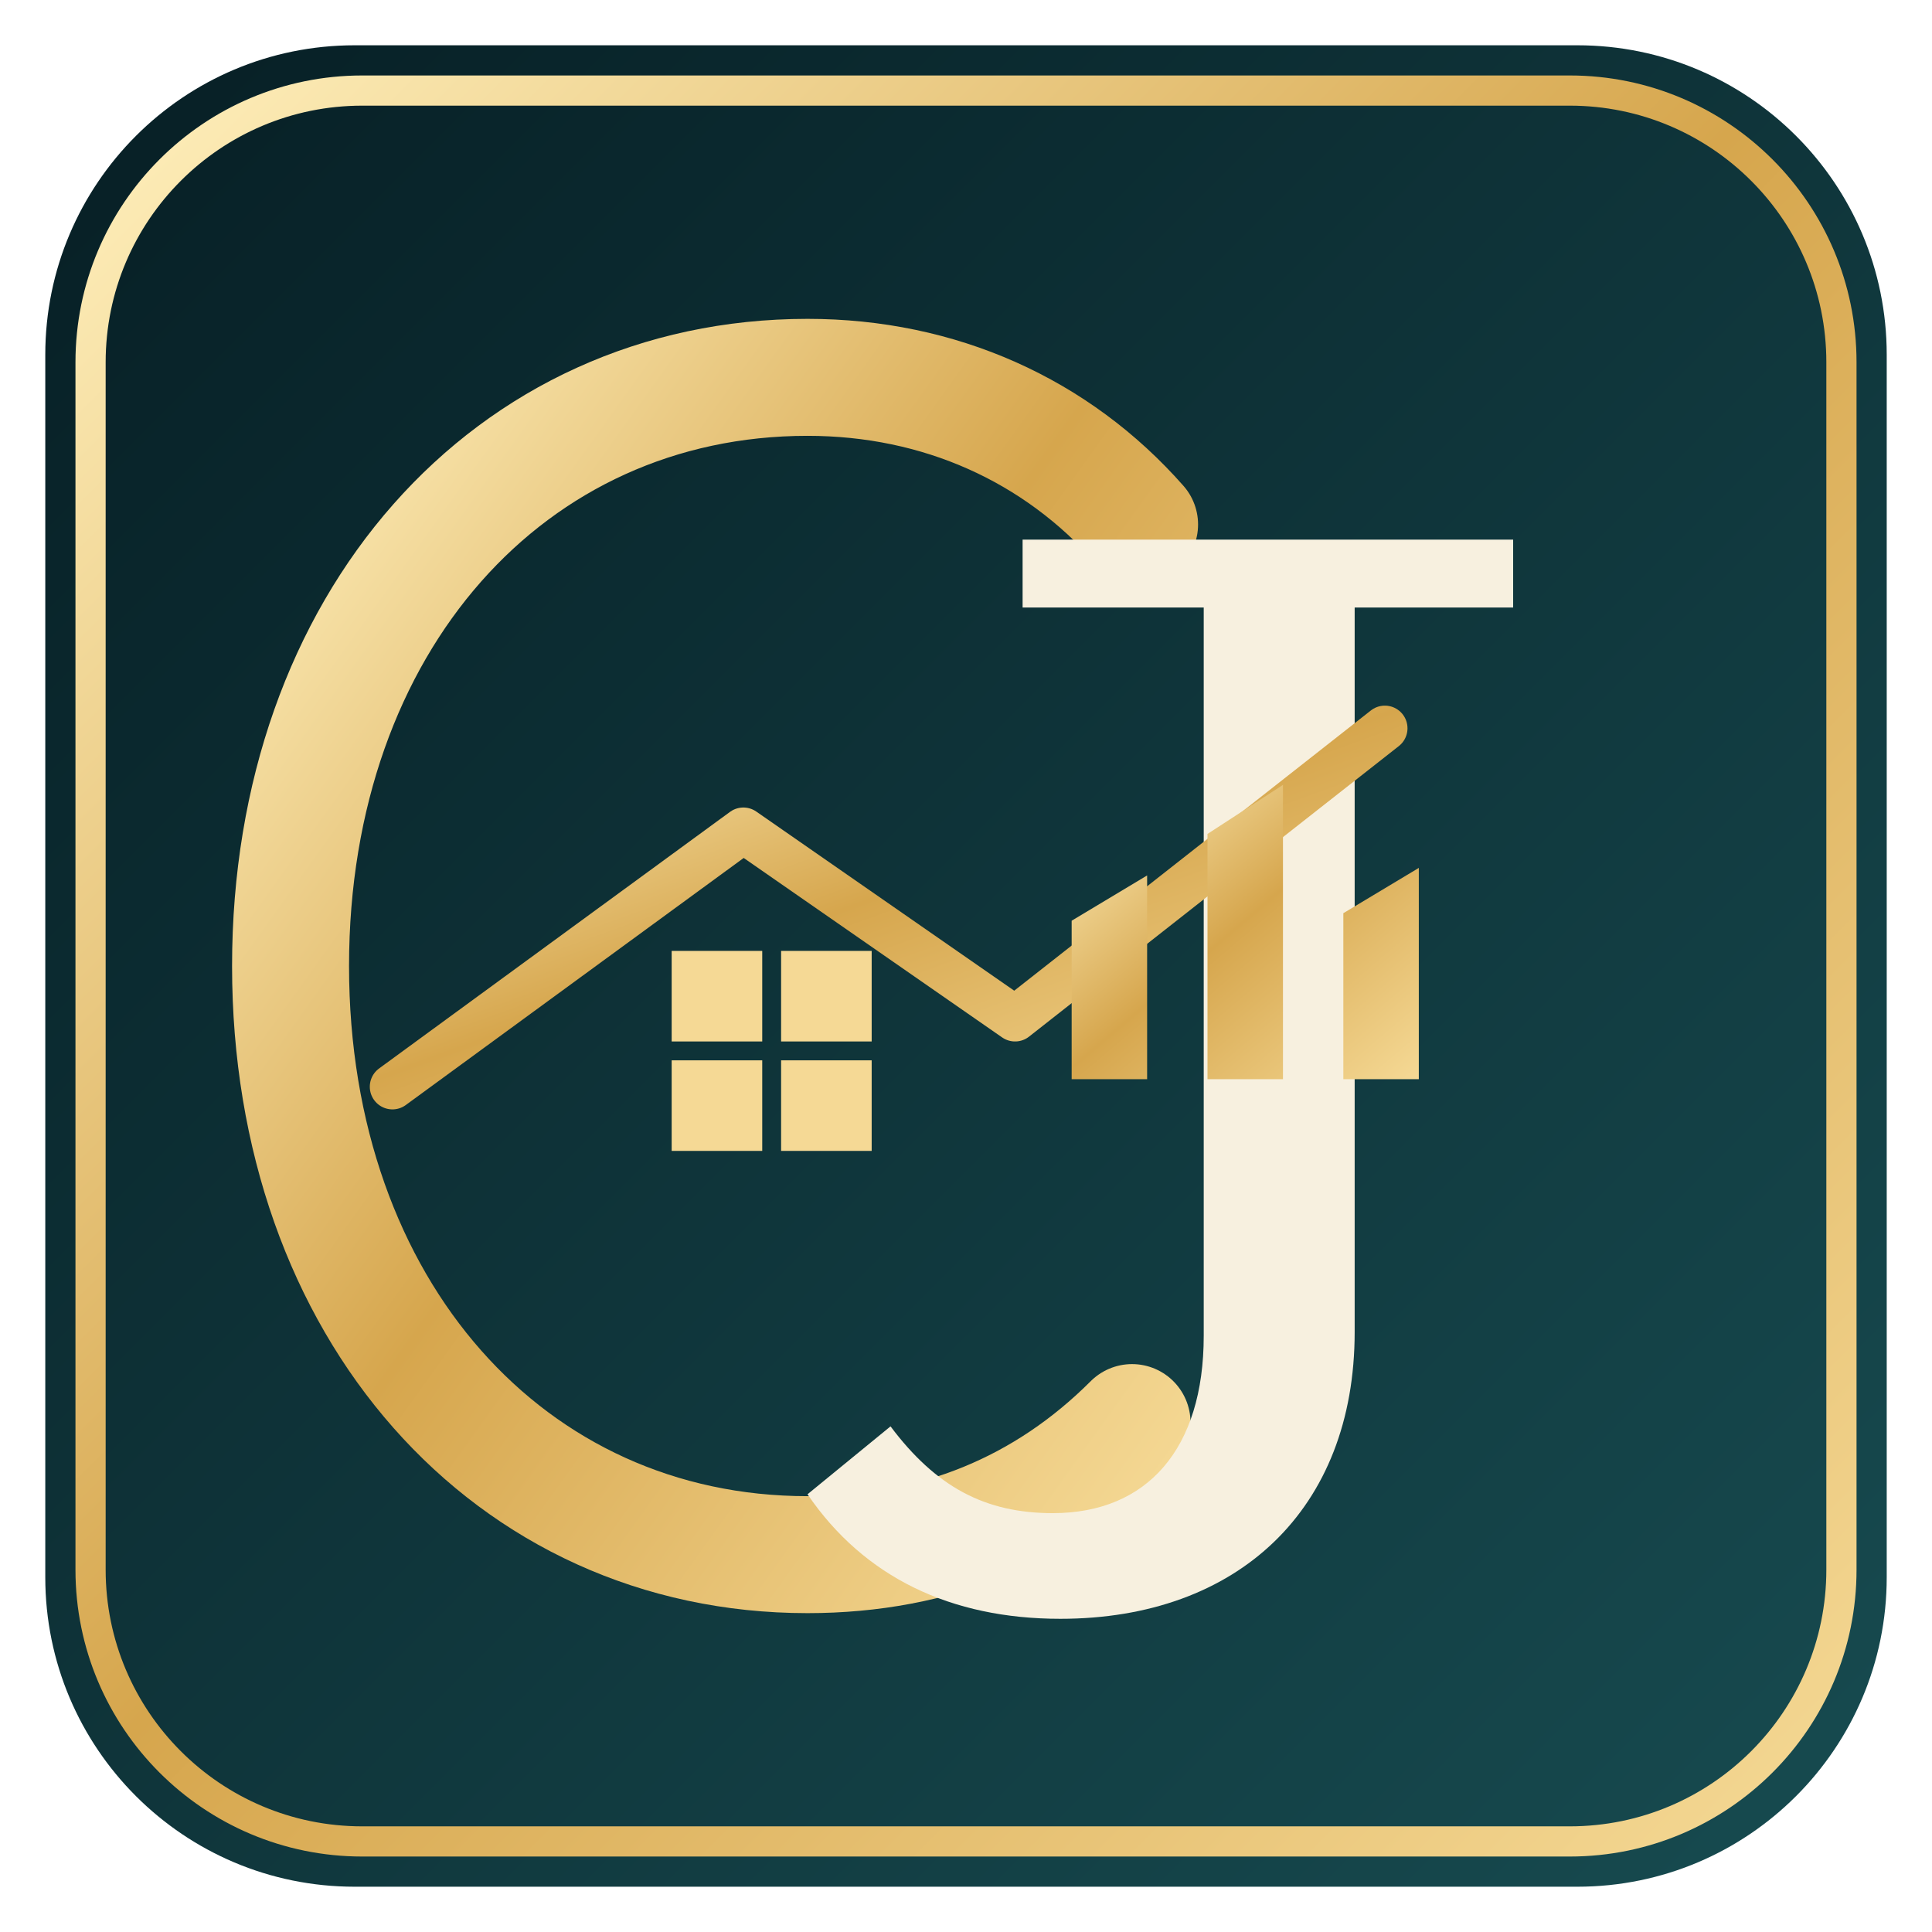
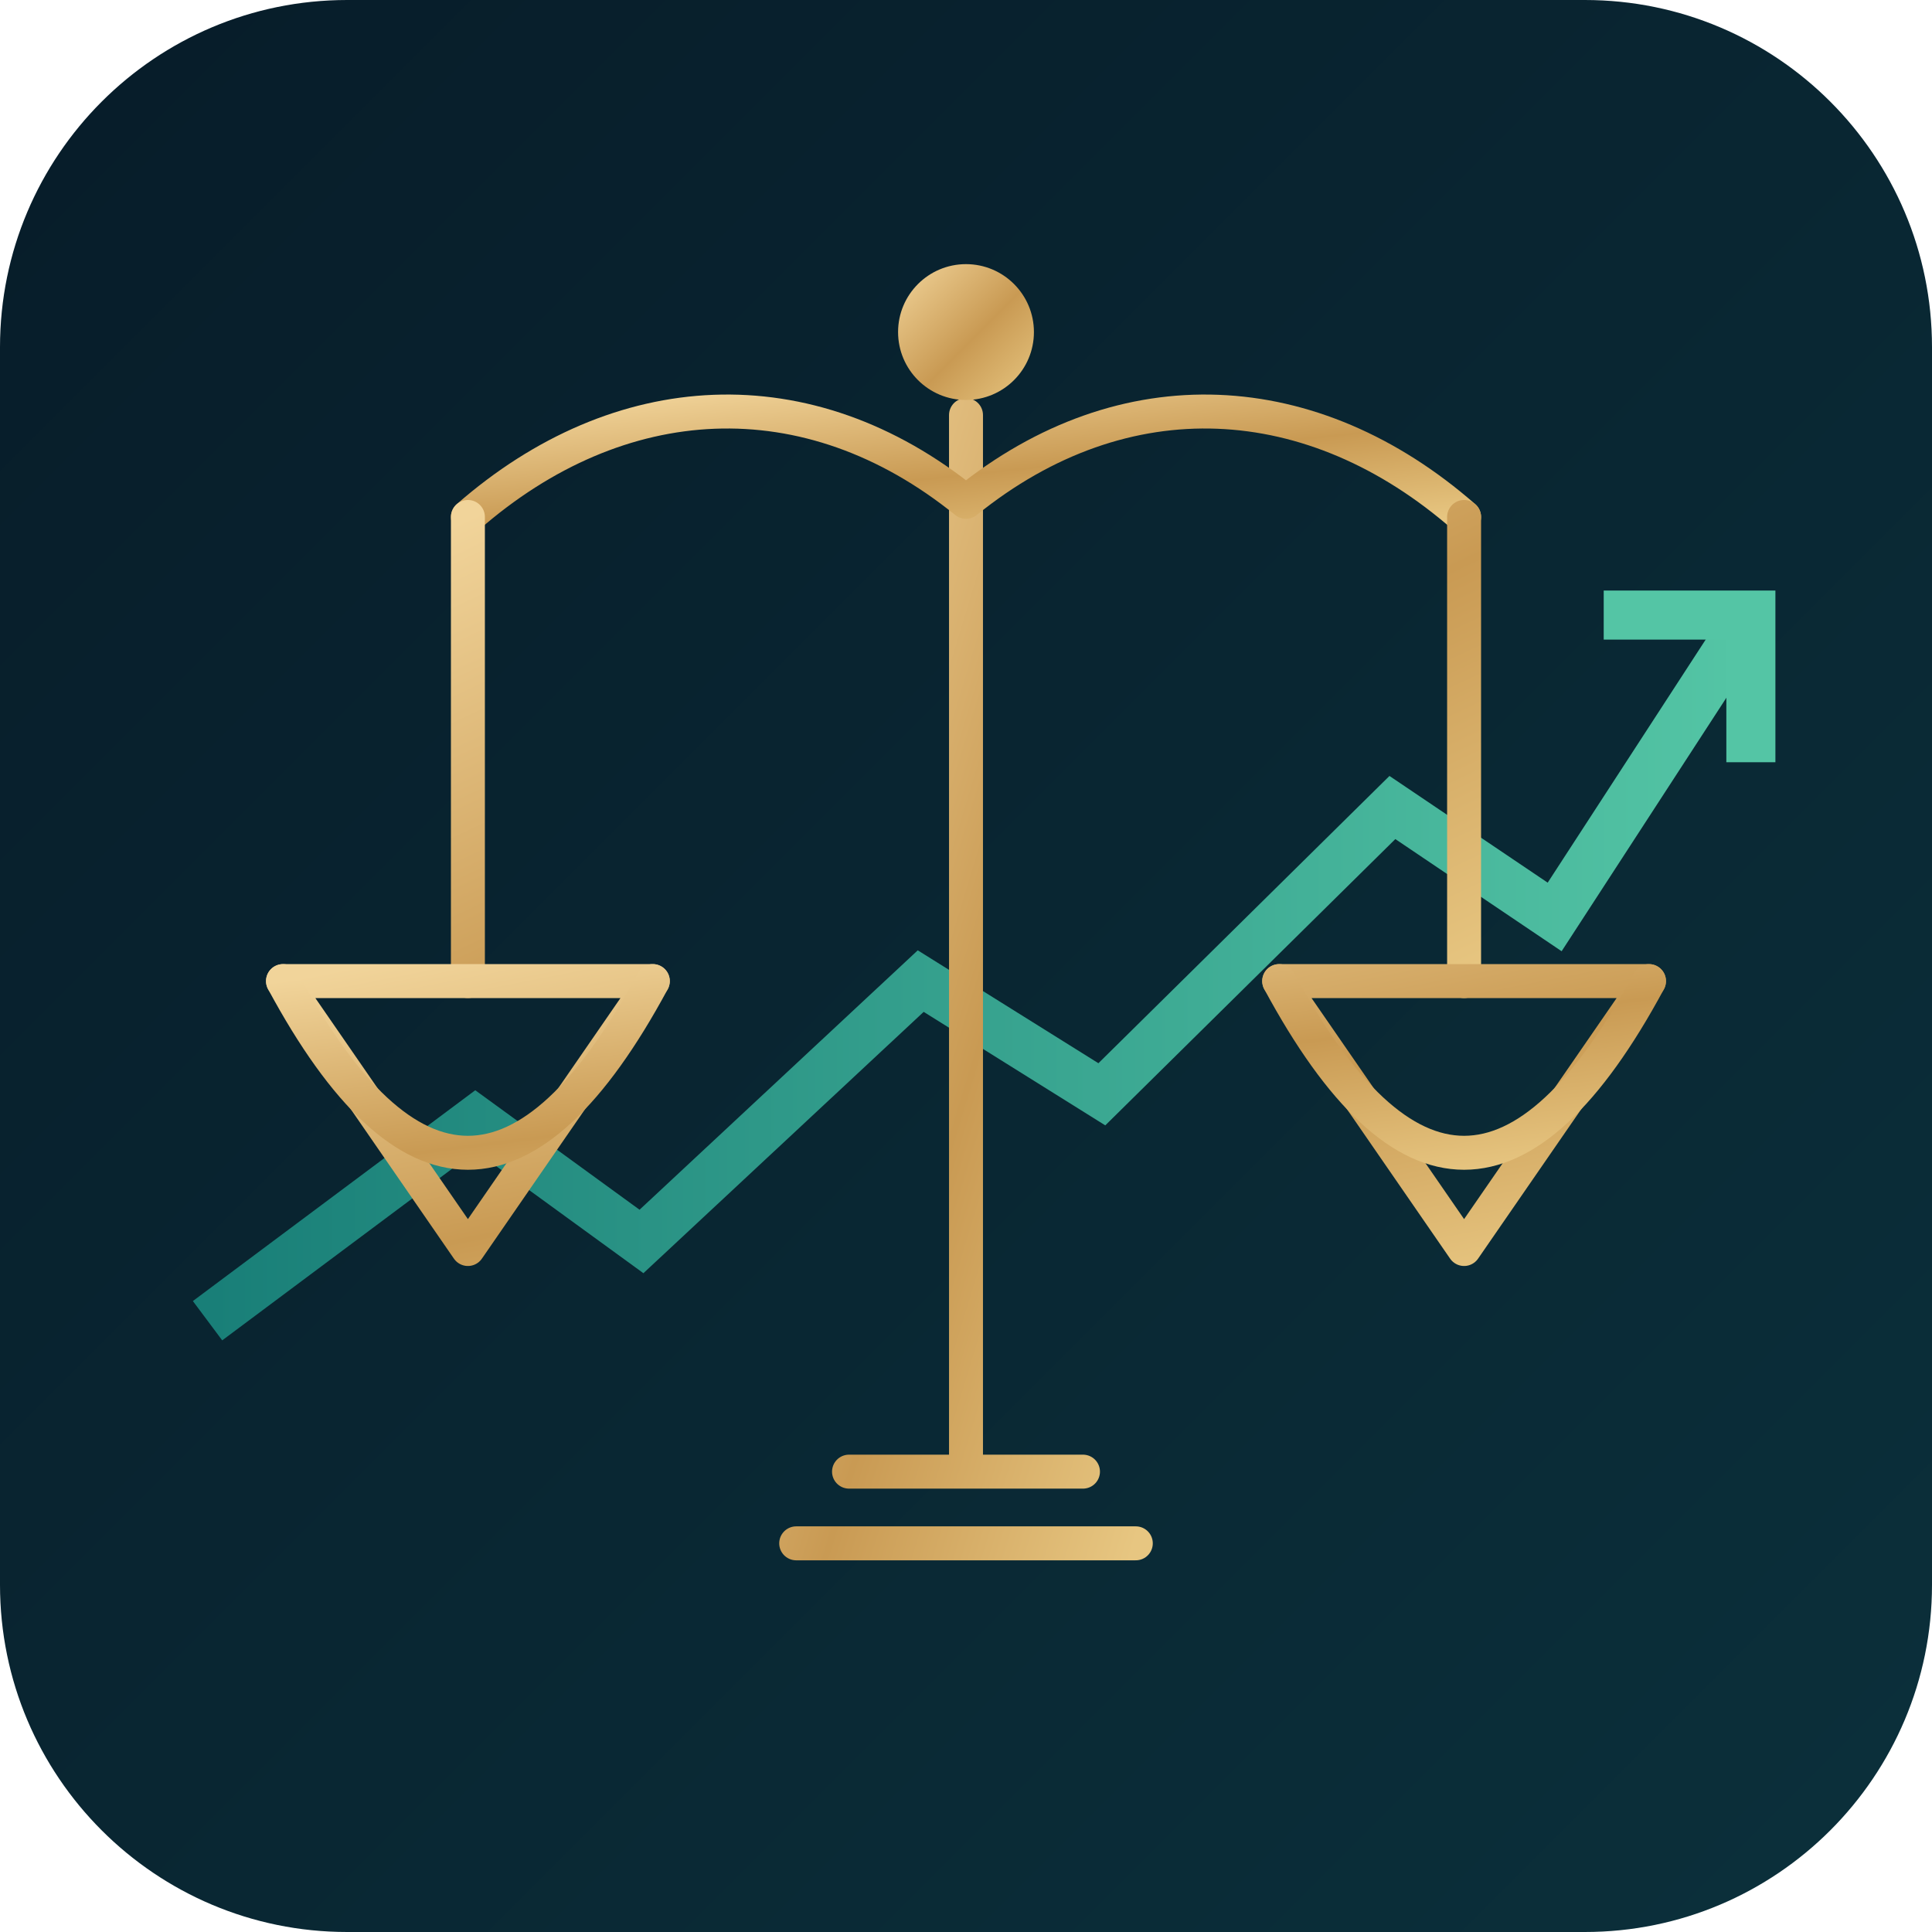
<svg xmlns="http://www.w3.org/2000/svg" viewBox="0 0 512 512">
  <defs>
    <linearGradient id="bg" x1="0" y1="0" x2="1" y2="1">
-       <stop stop-color="#071f25" />
-       <stop offset="1" stop-color="#174b50" />
+       <stop stop-color="#071c29" />
+       <stop offset="1" stop-color="#0b303b" />
    </linearGradient>
    <linearGradient id="gold" x1="0" y1="0" x2="1" y2="1">
-       <stop stop-color="#fff0bd" />
-       <stop offset=".48" stop-color="#d6a64d" />
-       <stop offset="1" stop-color="#f5d995" />
+       <stop stop-color="#f1d49a" />
+       <stop offset=".55" stop-color="#c99a53" />
+       <stop offset="1" stop-color="#e7c681" />
    </linearGradient>
-     <filter id="shadow">
-       <feGaussianBlur stdDeviation="5" />
-     </filter>
+     <linearGradient id="teal" x1="0" y1="0" x2="1" y2="0">
+       <stop stop-color="#197f78" />
+       <stop offset="1" stop-color="#54c5a5" />
+     </linearGradient>
  </defs>
-   <rect x="12" y="12" width="488" height="488" rx="82" fill="url(#bg)" />
-   <rect x="24" y="24" width="464" height="464" rx="72" fill="none" stroke="url(#gold)" stroke-width="8" />
-   <path d="M302 139c-22-25-53-39-88-39-79 0-137 65-137 156s58 156 137 156c34 0 63-12 86-35" fill="none" stroke="url(#gold)" stroke-width="31" stroke-linecap="round" />
-   <path d="M271 143h130v18h-42v192c0 47-31 76-78 76-29 0-52-11-67-33l22-18c12 16 25 23 43 23 25 0 40-17 40-47V161h-48z" fill="#f7f0df" />
-   <path d="M104 288l93-68 72 50 98-77" fill="none" stroke="url(#gold)" stroke-width="12" stroke-linecap="round" stroke-linejoin="round" />
-   <path d="M113 302h258" stroke="url(#gold)" stroke-width="5" opacity=".8" />
-   <path d="M356 286v-44l20-12v56zm-36 0v-65l20-13v78zm-36 0v-42l20-12v54z" fill="url(#gold)" />
-   <rect x="178" y="252" width="24" height="24" fill="#f5d995" />
-   <rect x="207" y="252" width="24" height="24" fill="#f5d995" />
-   <rect x="178" y="281" width="24" height="24" fill="#f5d995" />
-   <rect x="207" y="281" width="24" height="24" fill="#f5d995" />
+   <rect width="512" height="512" rx="92" fill="url(#bg)" />
+   <path d="M55 350 L126 297 L170 329 L244 260 L292 290 L369 214 L412 243 L464 163" fill="none" stroke="url(#teal)" stroke-width="13" stroke-linejoin="miter" />
+   <path d="M425 163 H464 V202" fill="none" stroke="#54c5a5" stroke-width="13" />
+   <g fill="none" stroke="url(#gold)" stroke-width="9" stroke-linecap="round" stroke-linejoin="round">
+     <path d="M256 110 V390 M225 390 H287 M211 409 H301" />
+     <path d="M256 133 C214 99 164 102 124 137 M256 133 C298 99 348 102 388 137" />
+     <path d="M124 137 V260 M388 137 V260" />
+     <path d="M124 260 H75 L124 331 L173 260 Z M388 260 H339 L388 331 L437 260 Z" />
+     <path d="M75 260 Q124 351 173 260 M339 260 Q388 351 437 260" />
+   </g>
+   <circle cx="256" cy="88" r="18" fill="url(#gold)" />
+   <path d="M233 111 H279" stroke="url(#gold)" stroke-width="9" stroke-linecap="round" />
</svg>
